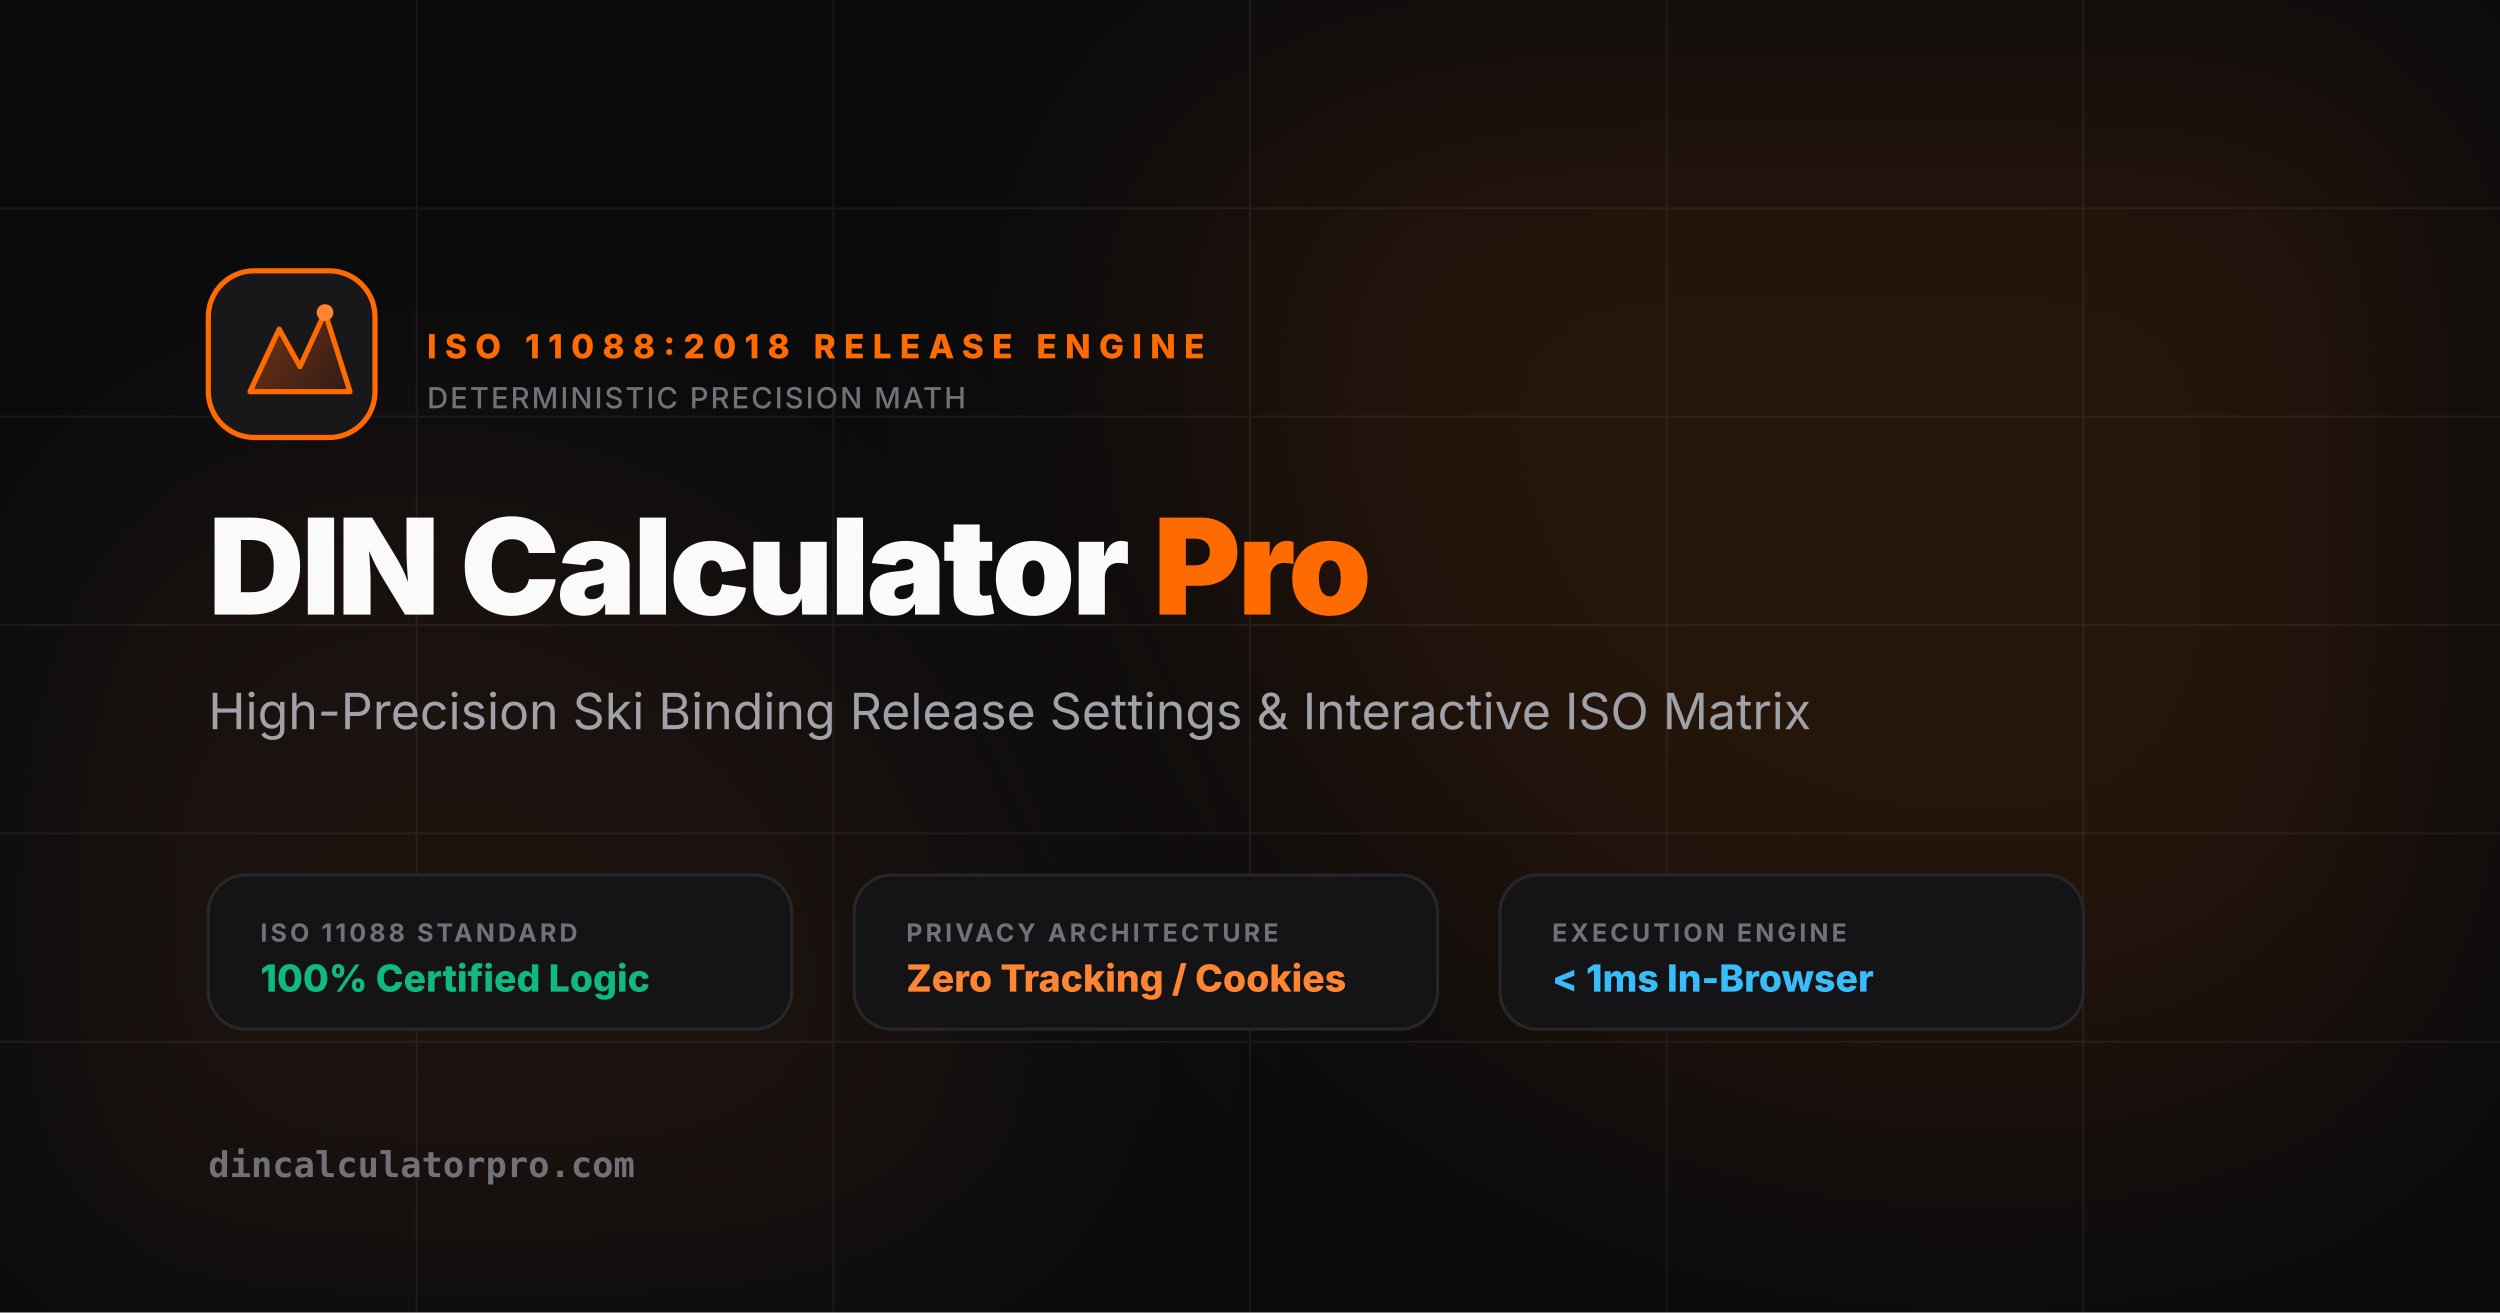
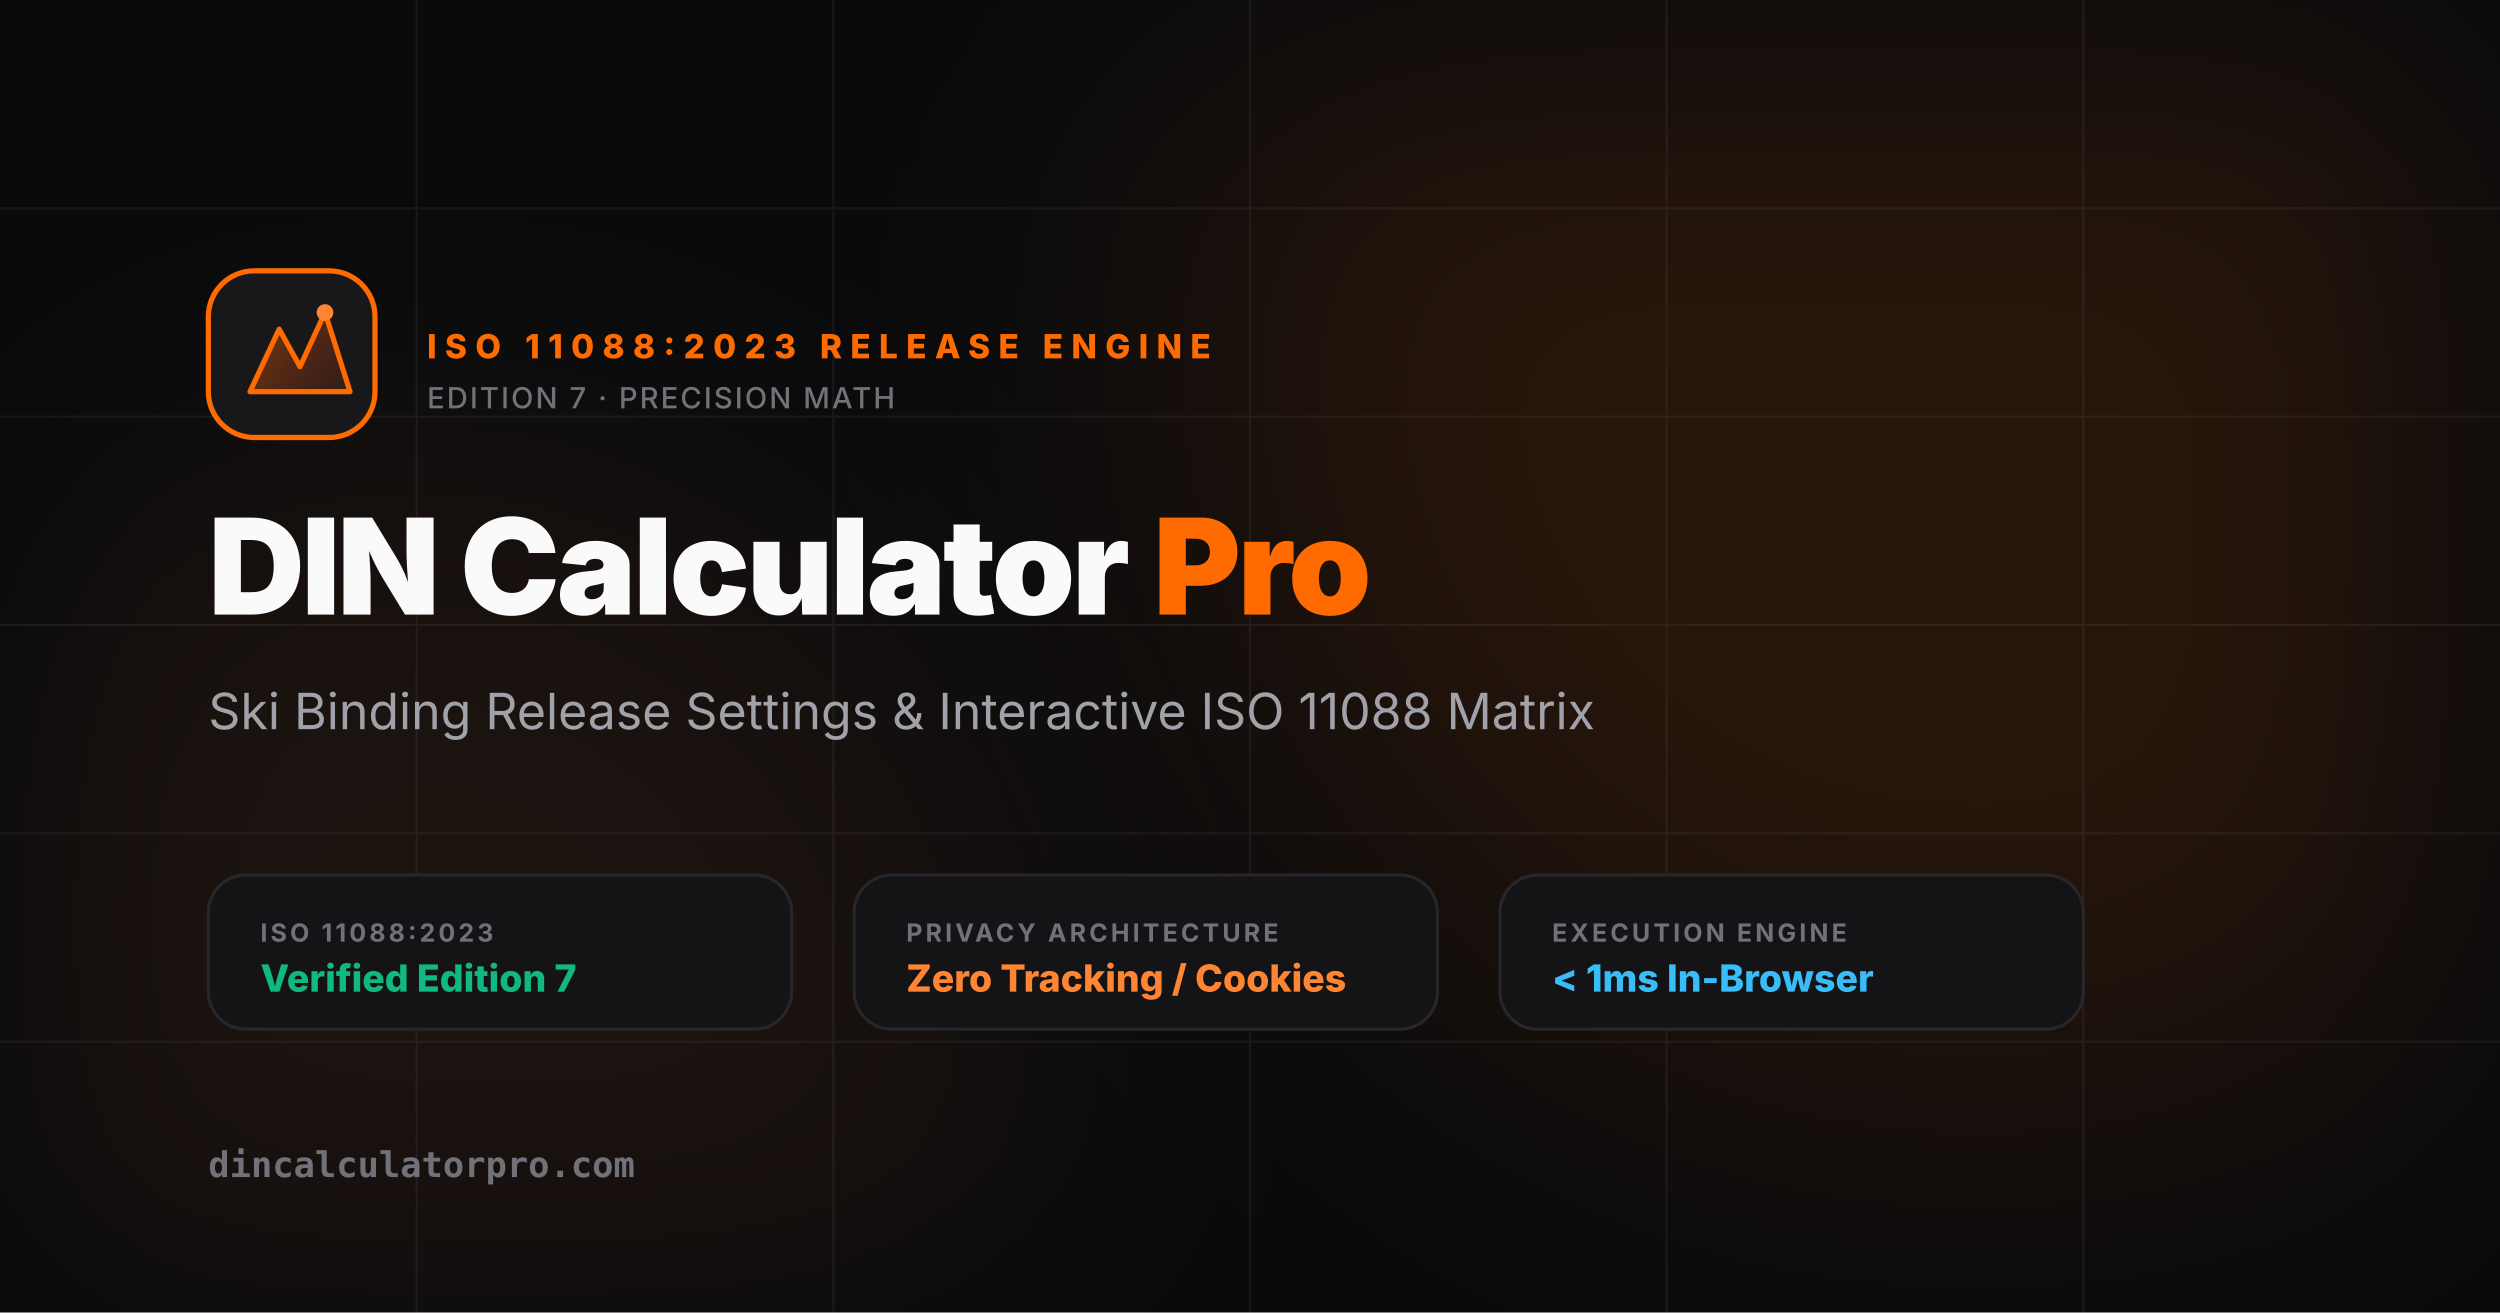
<svg xmlns="http://www.w3.org/2000/svg" width="1200" height="630" viewBox="0 0 1200 630" fill="none">
  <rect width="1200" height="630" fill="#090A0C" />
  <circle cx="950" cy="160" r="380" fill="#FF6B00" opacity="0.12" filter="blur(90px)" />
  <circle cx="200" cy="500" r="280" fill="#FF8533" opacity="0.08" filter="blur(80px)" />
  <g opacity="0.06" stroke="#F4F4F5" stroke-width="1">
    <line x1="0" y1="100" x2="1200" y2="100" />
    <line x1="0" y1="200" x2="1200" y2="200" />
    <line x1="0" y1="300" x2="1200" y2="300" />
    <line x1="0" y1="400" x2="1200" y2="400" />
    <line x1="0" y1="500" x2="1200" y2="500" />
    <line x1="200" y1="0" x2="200" y2="630" />
    <line x1="400" y1="0" x2="400" y2="630" />
    <line x1="600" y1="0" x2="600" y2="630" />
    <line x1="800" y1="0" x2="800" y2="630" />
    <line x1="1000" y1="0" x2="1000" y2="630" />
  </g>
  <g transform="translate(100, 130)">
    <rect width="80" height="80" rx="22" fill="#18181B" stroke="#FF6B00" stroke-width="2.5" />
    <path d="M20 58L34 28L44 46L56 20L68 58H20Z" fill="url(#logoGrad)" stroke="#FF6B00" stroke-width="2.5" stroke-linejoin="round" stroke-linecap="round" />
    <circle cx="56" cy="20" r="4" fill="#FF8533" />
  </g>
-   <text x="205" y="172" fill="#FF6B00" font-family="system-ui, -apple-system, sans-serif" font-size="16" font-weight="800" letter-spacing="4">ISO 11088:2018 RELEASE ENGINE</text>
-   <text x="205" y="196" fill="#71717A" font-family="system-ui, -apple-system, sans-serif" font-size="14" font-weight="500" letter-spacing="1">DETERMINISTIC PRECISION MATH</text>
+   <text x="205" y="172" fill="#FF6B00" font-family="system-ui, -apple-system, sans-serif" font-size="16" font-weight="800" letter-spacing="4">ISO 11088:2023 RELEASE ENGINE</text>
+   <text x="205" y="196" fill="#71717A" font-family="system-ui, -apple-system, sans-serif" font-size="14" font-weight="500" letter-spacing="1">EDITION 7 · PRECISION MATH</text>
  <text x="100" y="295" fill="#FAFAFA" font-family="system-ui, -apple-system, sans-serif" font-size="64" font-weight="900" letter-spacing="-1.5">DIN Calculator <tspan fill="#FF6B00">Pro</tspan>
  </text>
-   <text x="100" y="350" fill="#A1A1AA" font-family="system-ui, -apple-system, sans-serif" font-size="24" font-weight="400">High-Precision Ski Binding Release Settings &amp; Interactive ISO Matrix</text>
+   <text x="100" y="350" fill="#A1A1AA" font-family="system-ui, -apple-system, sans-serif" font-size="24" font-weight="400">Ski Binding Release Settings &amp; Interactive ISO 11088 Matrix</text>
  <g transform="translate(100, 420)">
    <rect width="280" height="74" rx="18" fill="#141417" stroke="#27272A" stroke-width="1.5" />
-     <text x="25" y="32" fill="#71717A" font-family="system-ui, -apple-system, sans-serif" font-size="12" font-weight="700" letter-spacing="1.5">ISO 11088 STANDARD</text>
-     <text x="25" y="56" fill="#10B981" font-family="system-ui, -apple-system, sans-serif" font-size="18" font-weight="800">100% Certified Logic</text>
+     <text x="25" y="32" fill="#71717A" font-family="system-ui, -apple-system, sans-serif" font-size="12" font-weight="700" letter-spacing="1.5">ISO 11088:2023</text>
+     <text x="25" y="56" fill="#10B981" font-family="system-ui, -apple-system, sans-serif" font-size="18" font-weight="800">Verified Edition 7</text>
  </g>
  <g transform="translate(410, 420)">
    <rect width="280" height="74" rx="18" fill="#141417" stroke="#27272A" stroke-width="1.5" />
    <text x="25" y="32" fill="#71717A" font-family="system-ui, -apple-system, sans-serif" font-size="12" font-weight="700" letter-spacing="1.5">PRIVACY ARCHITECTURE</text>
    <text x="25" y="56" fill="#FF8533" font-family="system-ui, -apple-system, sans-serif" font-size="18" font-weight="800">Zero Tracking / Cookies</text>
  </g>
  <g transform="translate(720, 420)">
    <rect width="280" height="74" rx="18" fill="#141417" stroke="#27272A" stroke-width="1.5" />
    <text x="25" y="32" fill="#71717A" font-family="system-ui, -apple-system, sans-serif" font-size="12" font-weight="700" letter-spacing="1.5">EXECUTION ENGINE</text>
    <text x="25" y="56" fill="#38BDF8" font-family="system-ui, -apple-system, sans-serif" font-size="18" font-weight="800">&lt; 1ms In-Browser</text>
  </g>
  <text x="100" y="565" fill="#71717A" font-family="ui-monospace, monospace" font-size="17" font-weight="600">dincalculatorpro.com</text>
  <defs>
    <linearGradient id="logoGrad" x1="20" y1="20" x2="68" y2="58" gradientUnits="userSpaceOnUse">
      <stop stop-color="#FF6B00" stop-opacity="0.4" />
      <stop offset="1" stop-color="#FF4500" stop-opacity="0.1" />
    </linearGradient>
  </defs>
</svg>
